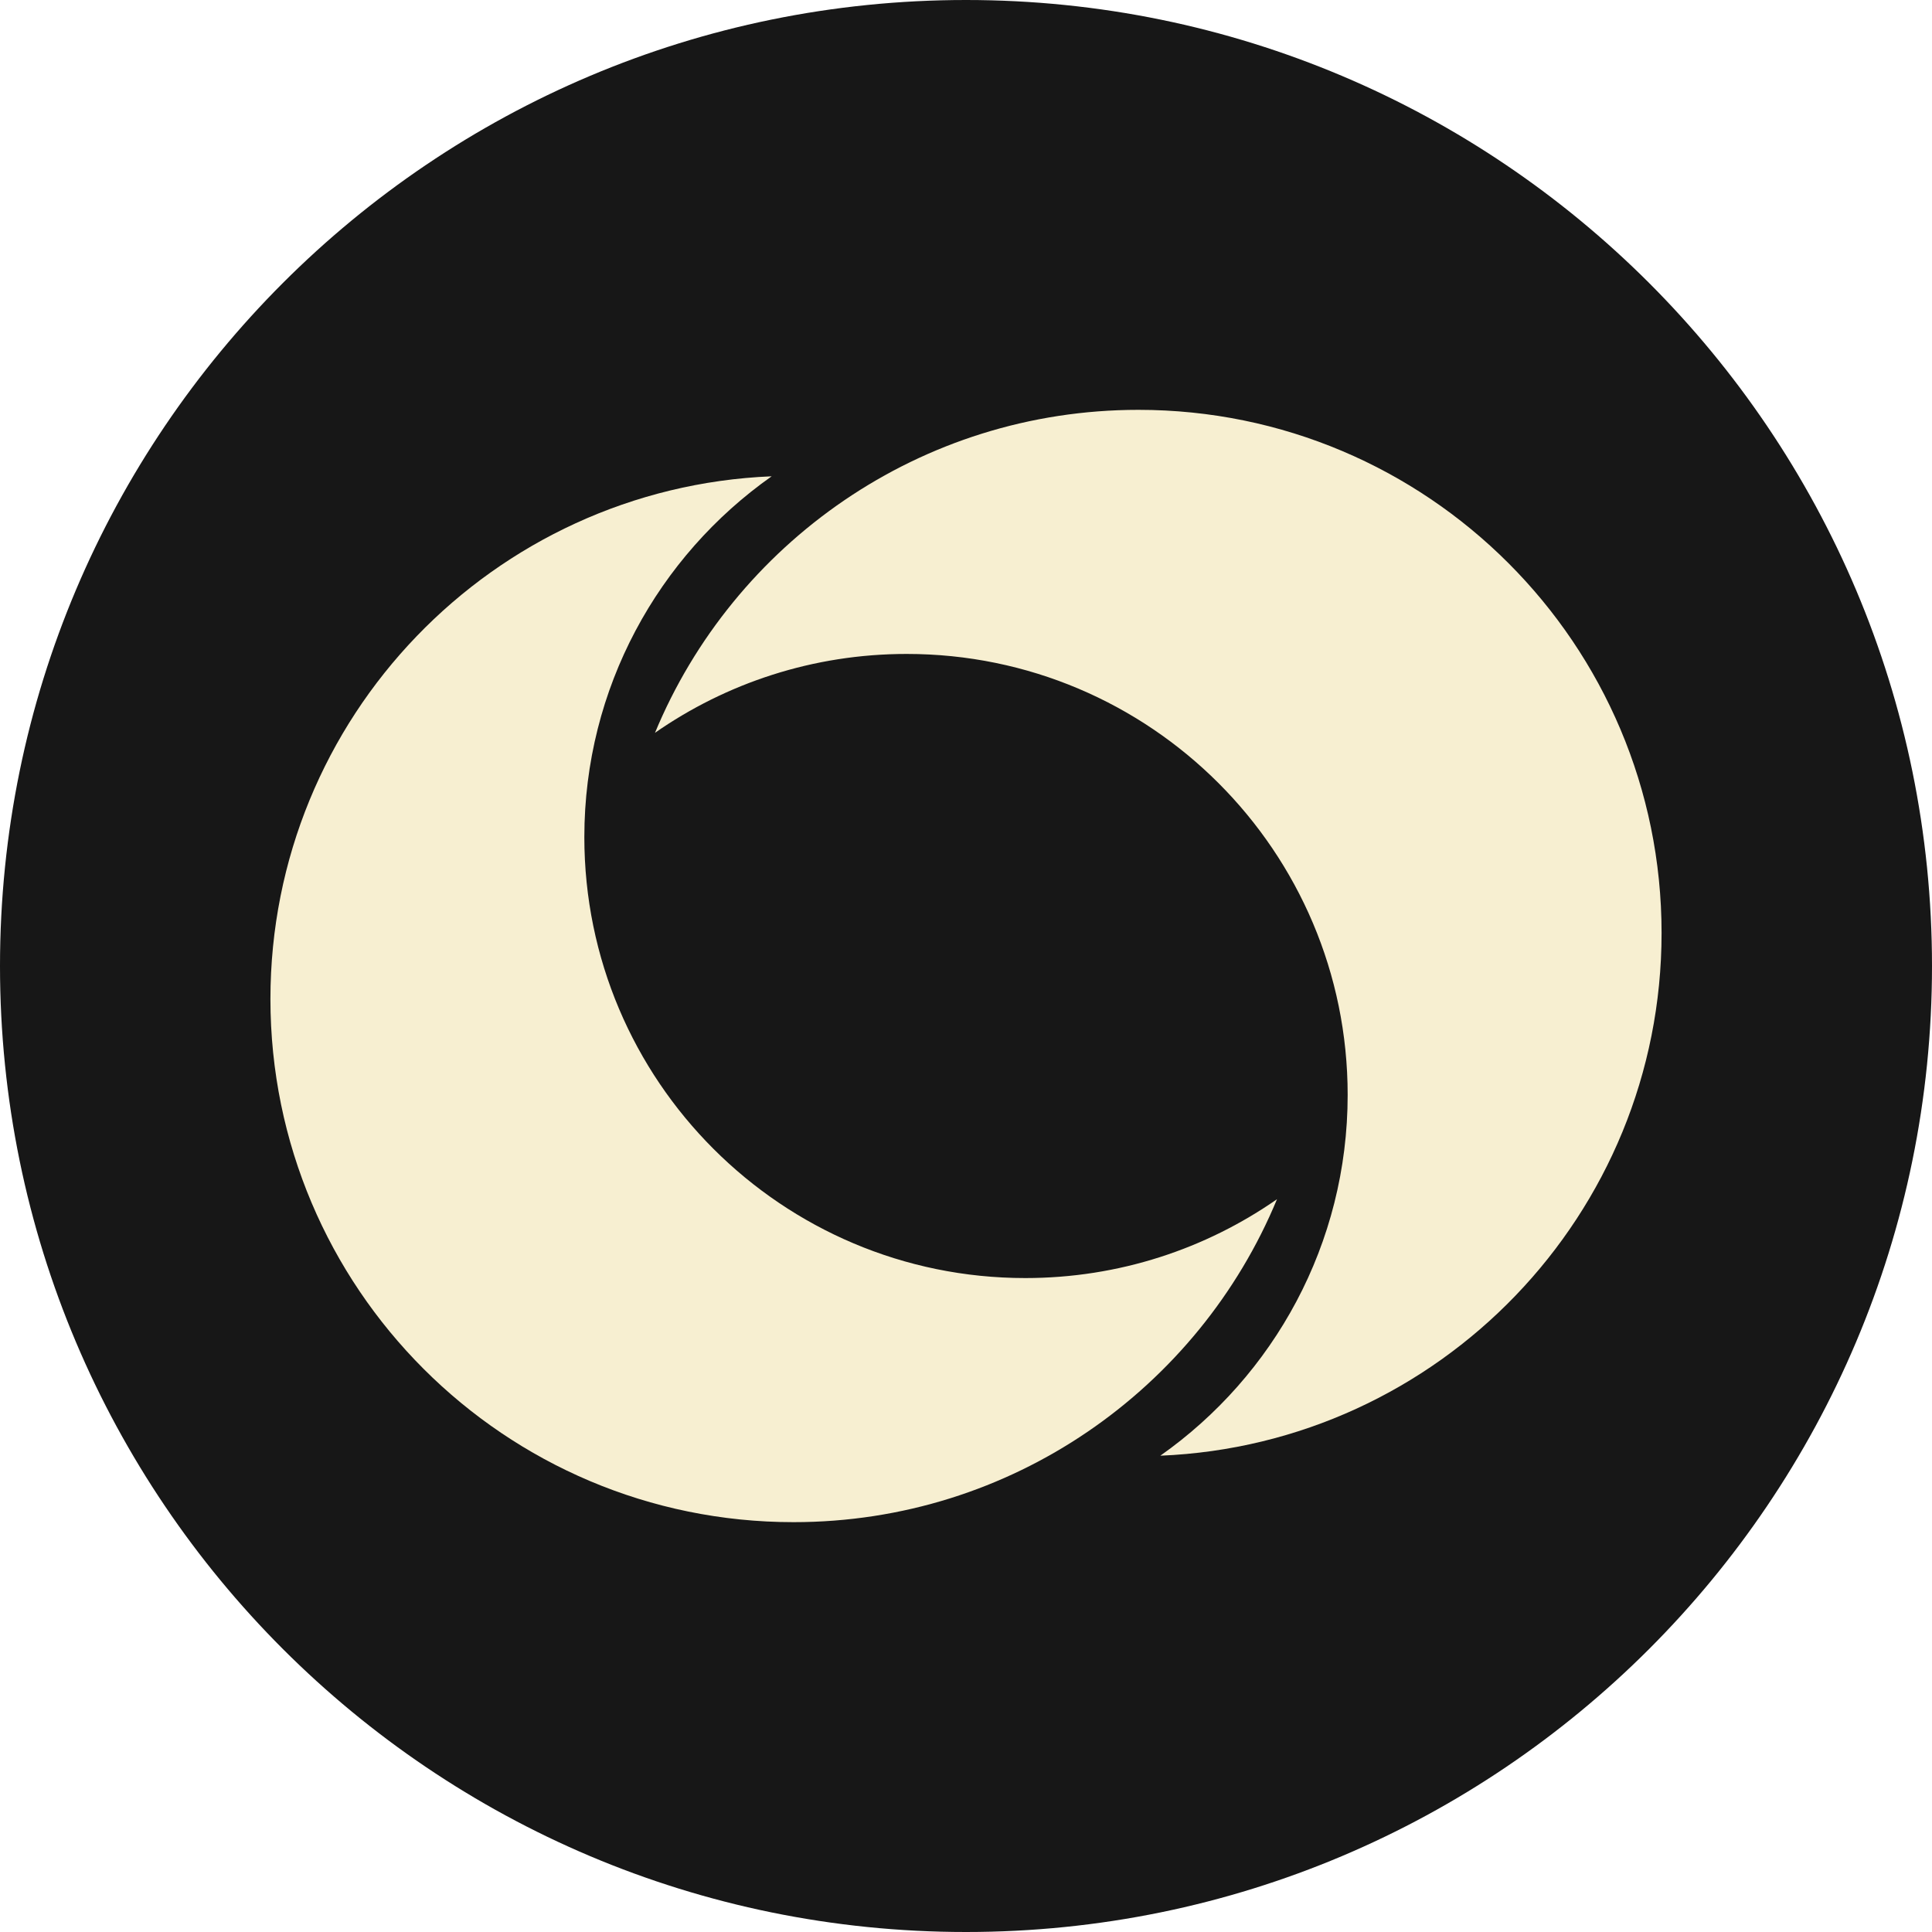
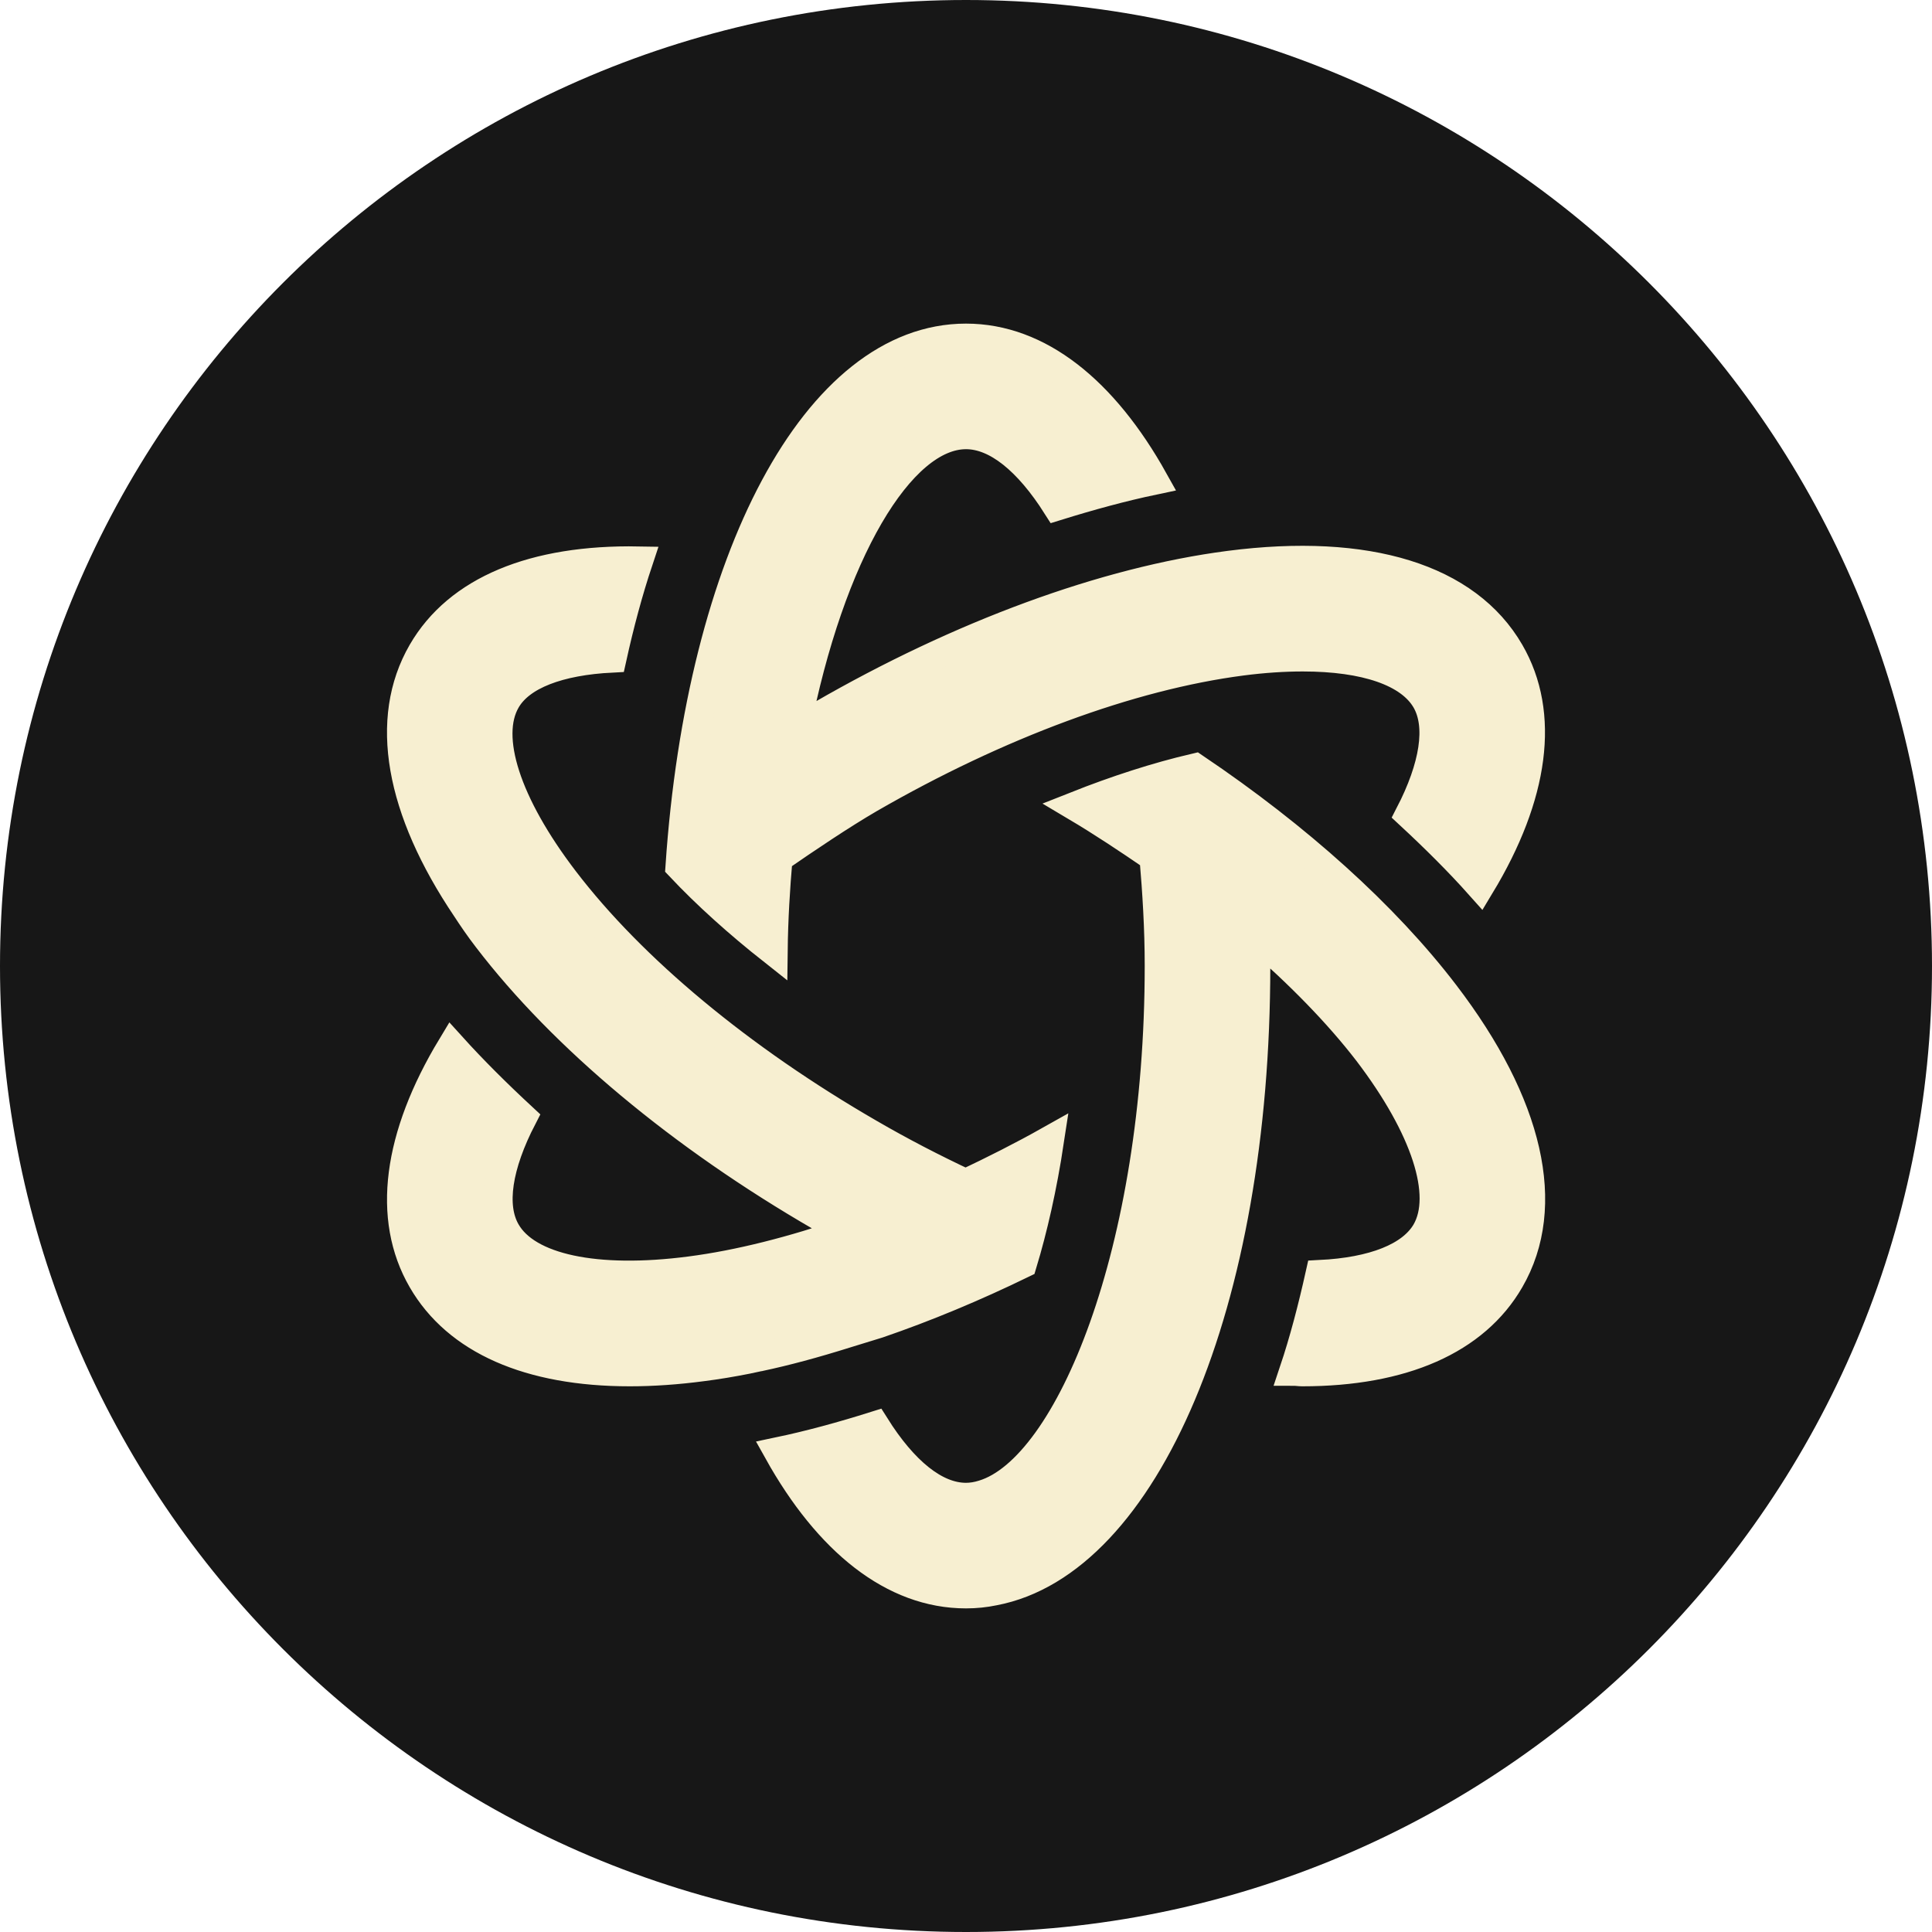
- <svg xmlns="http://www.w3.org/2000/svg" viewBox="0 0 375 375" width="500" height="500">
-   <circle cx="187.5" cy="187.5" r="187.5" fill="#171717" />
-   <path fill="#f7efd1" d="M247.9 232.74c-13.86 9.66-30.71 15.33-48.89 15.33-47.27 0-85.59-38.32-85.59-85.59 0-28.95 14.37-54.54 36.36-70.03-54.11 2.23-97.29 46.8-97.29 101.46 0 56.08 45.46 101.54 101.54 101.54 42.33 0 78.61-25.9 93.85-62.72z" />
-   <path fill="#f7efd1" d="M127.1 142.26c13.86-9.66 30.71-15.33 48.89-15.33 47.27 0 85.59 38.32 85.59 85.59 0 28.95-14.37 54.54-36.36 70.03 54.11-2.23 97.29-46.8 97.29-101.46 0-56.08-45.46-101.54-101.54-101.54-42.33 0-78.61 25.9-93.85 62.72z" />
+ <svg xmlns="http://www.w3.org/2000/svg" viewBox="0 0 40 40">
+   <circle cx="20" cy="20" r="20" fill="#171717" />
+   <g transform="translate(4, 4)">
+     <path fill="#f7efd1" stroke="#f7efd1" stroke-width="0.6" d="M 16 3 C 12.906 3 10.508 7.578 10.078 13.938 C 10.633 14.527 11.285 15.113 12.008 15.684 C 12.016 15.02 12.055 14.387 12.109 13.766 C 12.691 13.363 13.422 12.871 14 12.535 C 16.66 11 19.398 9.988 21.707 9.688 C 22.16 9.629 22.586 9.602 22.973 9.602 C 24.27 9.602 25.188 9.914 25.527 10.5 C 25.832 11.031 25.695 11.875 25.184 12.863 C 25.707 13.348 26.203 13.84 26.645 14.336 C 27.77 12.473 28 10.781 27.258 9.5 C 26.375 7.973 24.316 7.332 21.453 7.703 C 18.887 8.035 15.887 9.137 13 10.805 C 12.816 10.91 12.645 11.027 12.465 11.141 C 13.184 7.441 14.645 5 16 5 C 16.633 5 17.289 5.539 17.883 6.477 C 18.562 6.266 19.234 6.082 19.887 5.945 C 18.852 4.09 17.508 3 16 3 Z M 9.219 7.613 C 7.051 7.574 5.48 8.223 4.742 9.5 C 3.938 10.891 4.273 12.758 5.656 14.809 C 5.781 15 5.918 15.203 6.09 15.426 C 7.66 17.48 10.113 19.527 13 21.195 C 13.184 21.301 13.375 21.395 13.562 21.5 C 12.418 21.895 11.309 22.18 10.289 22.312 C 8.34 22.566 6.914 22.262 6.477 21.5 C 6.168 20.969 6.305 20.125 6.816 19.137 C 6.293 18.652 5.797 18.16 5.352 17.668 C 4.23 19.527 4 21.219 4.742 22.5 C 5.461 23.746 6.961 24.402 9.039 24.402 C 9.512 24.402 10.02 24.367 10.547 24.297 C 10.852 24.258 11.156 24.207 11.469 24.145 L 11.688 24.098 C 11.703 24.098 11.715 24.094 11.73 24.09 C 12.262 23.977 12.848 23.82 13.52 23.609 L 14.18 23.406 C 15.16 23.07 16.164 22.652 17.168 22.164 C 17.387 21.438 17.582 20.59 17.73 19.613 C 17.152 19.938 16.57 20.23 15.992 20.504 C 15.324 20.191 14.652 19.844 14 19.465 C 11.336 17.926 9.09 16.062 7.68 14.215 C 6.484 12.648 6.035 11.262 6.477 10.5 C 6.777 9.977 7.574 9.68 8.672 9.625 C 8.828 8.918 9.008 8.246 9.219 7.613 Z M 20.742 11.898 C 19.953 12.082 19.117 12.352 18.262 12.691 C 18.828 13.027 19.367 13.387 19.891 13.746 C 19.953 14.473 20 15.215 20 16 C 20 21.898 18.145 26.398 16.359 26.941 C 16.238 26.98 16.113 27 16 27 C 15.367 27 14.711 26.465 14.117 25.52 C 13.438 25.734 12.766 25.918 12.113 26.055 C 13.148 27.91 14.492 29 16 29 C 16.199 29 16.391 28.98 16.578 28.941 C 19.707 28.348 22 22.988 22 16 C 22 15.785 21.984 15.578 21.98 15.363 C 22.895 16.156 23.699 16.973 24.324 17.785 C 25.516 19.352 25.965 20.738 25.527 21.5 C 25.219 22.027 24.434 22.332 23.328 22.387 C 23.172 23.086 22.996 23.762 22.785 24.391 C 22.84 24.391 22.906 24.402 22.961 24.402 C 25.039 24.402 26.539 23.746 27.258 22.5 C 28.141 20.973 27.664 18.867 25.91 16.574 C 24.668 14.949 22.867 13.332 20.742 11.898 Z" />
+   </g>
</svg>
